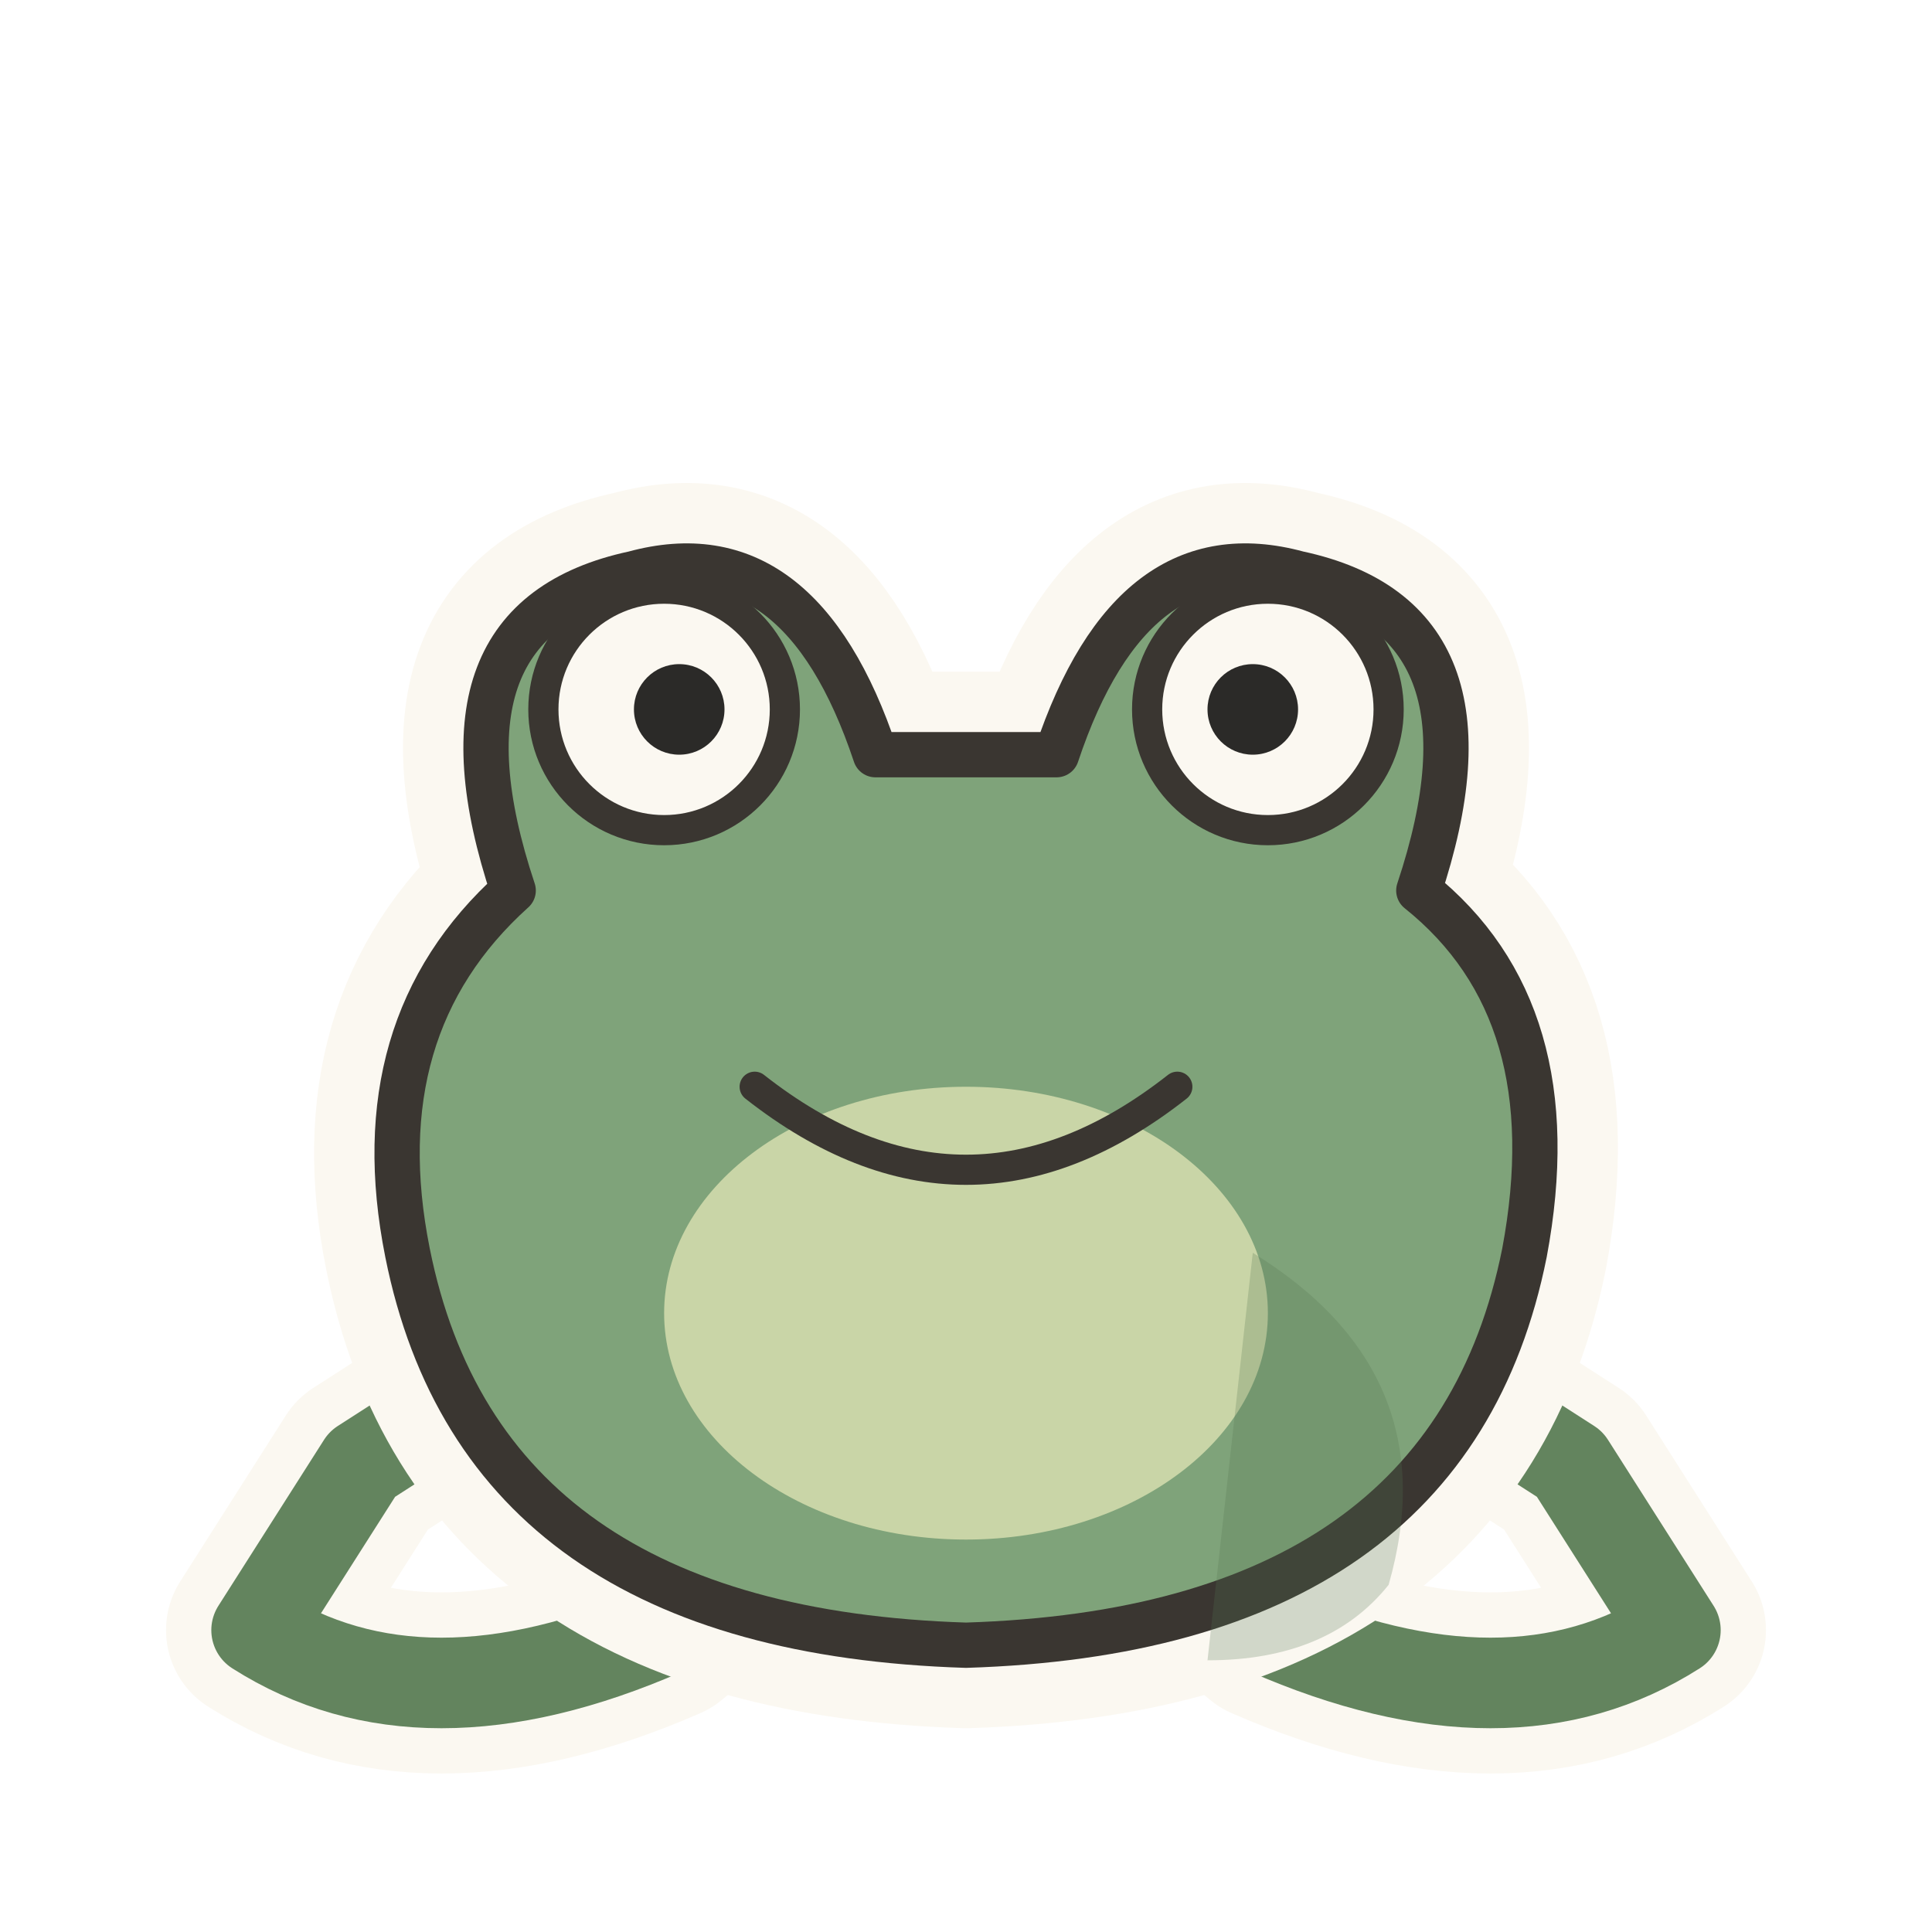
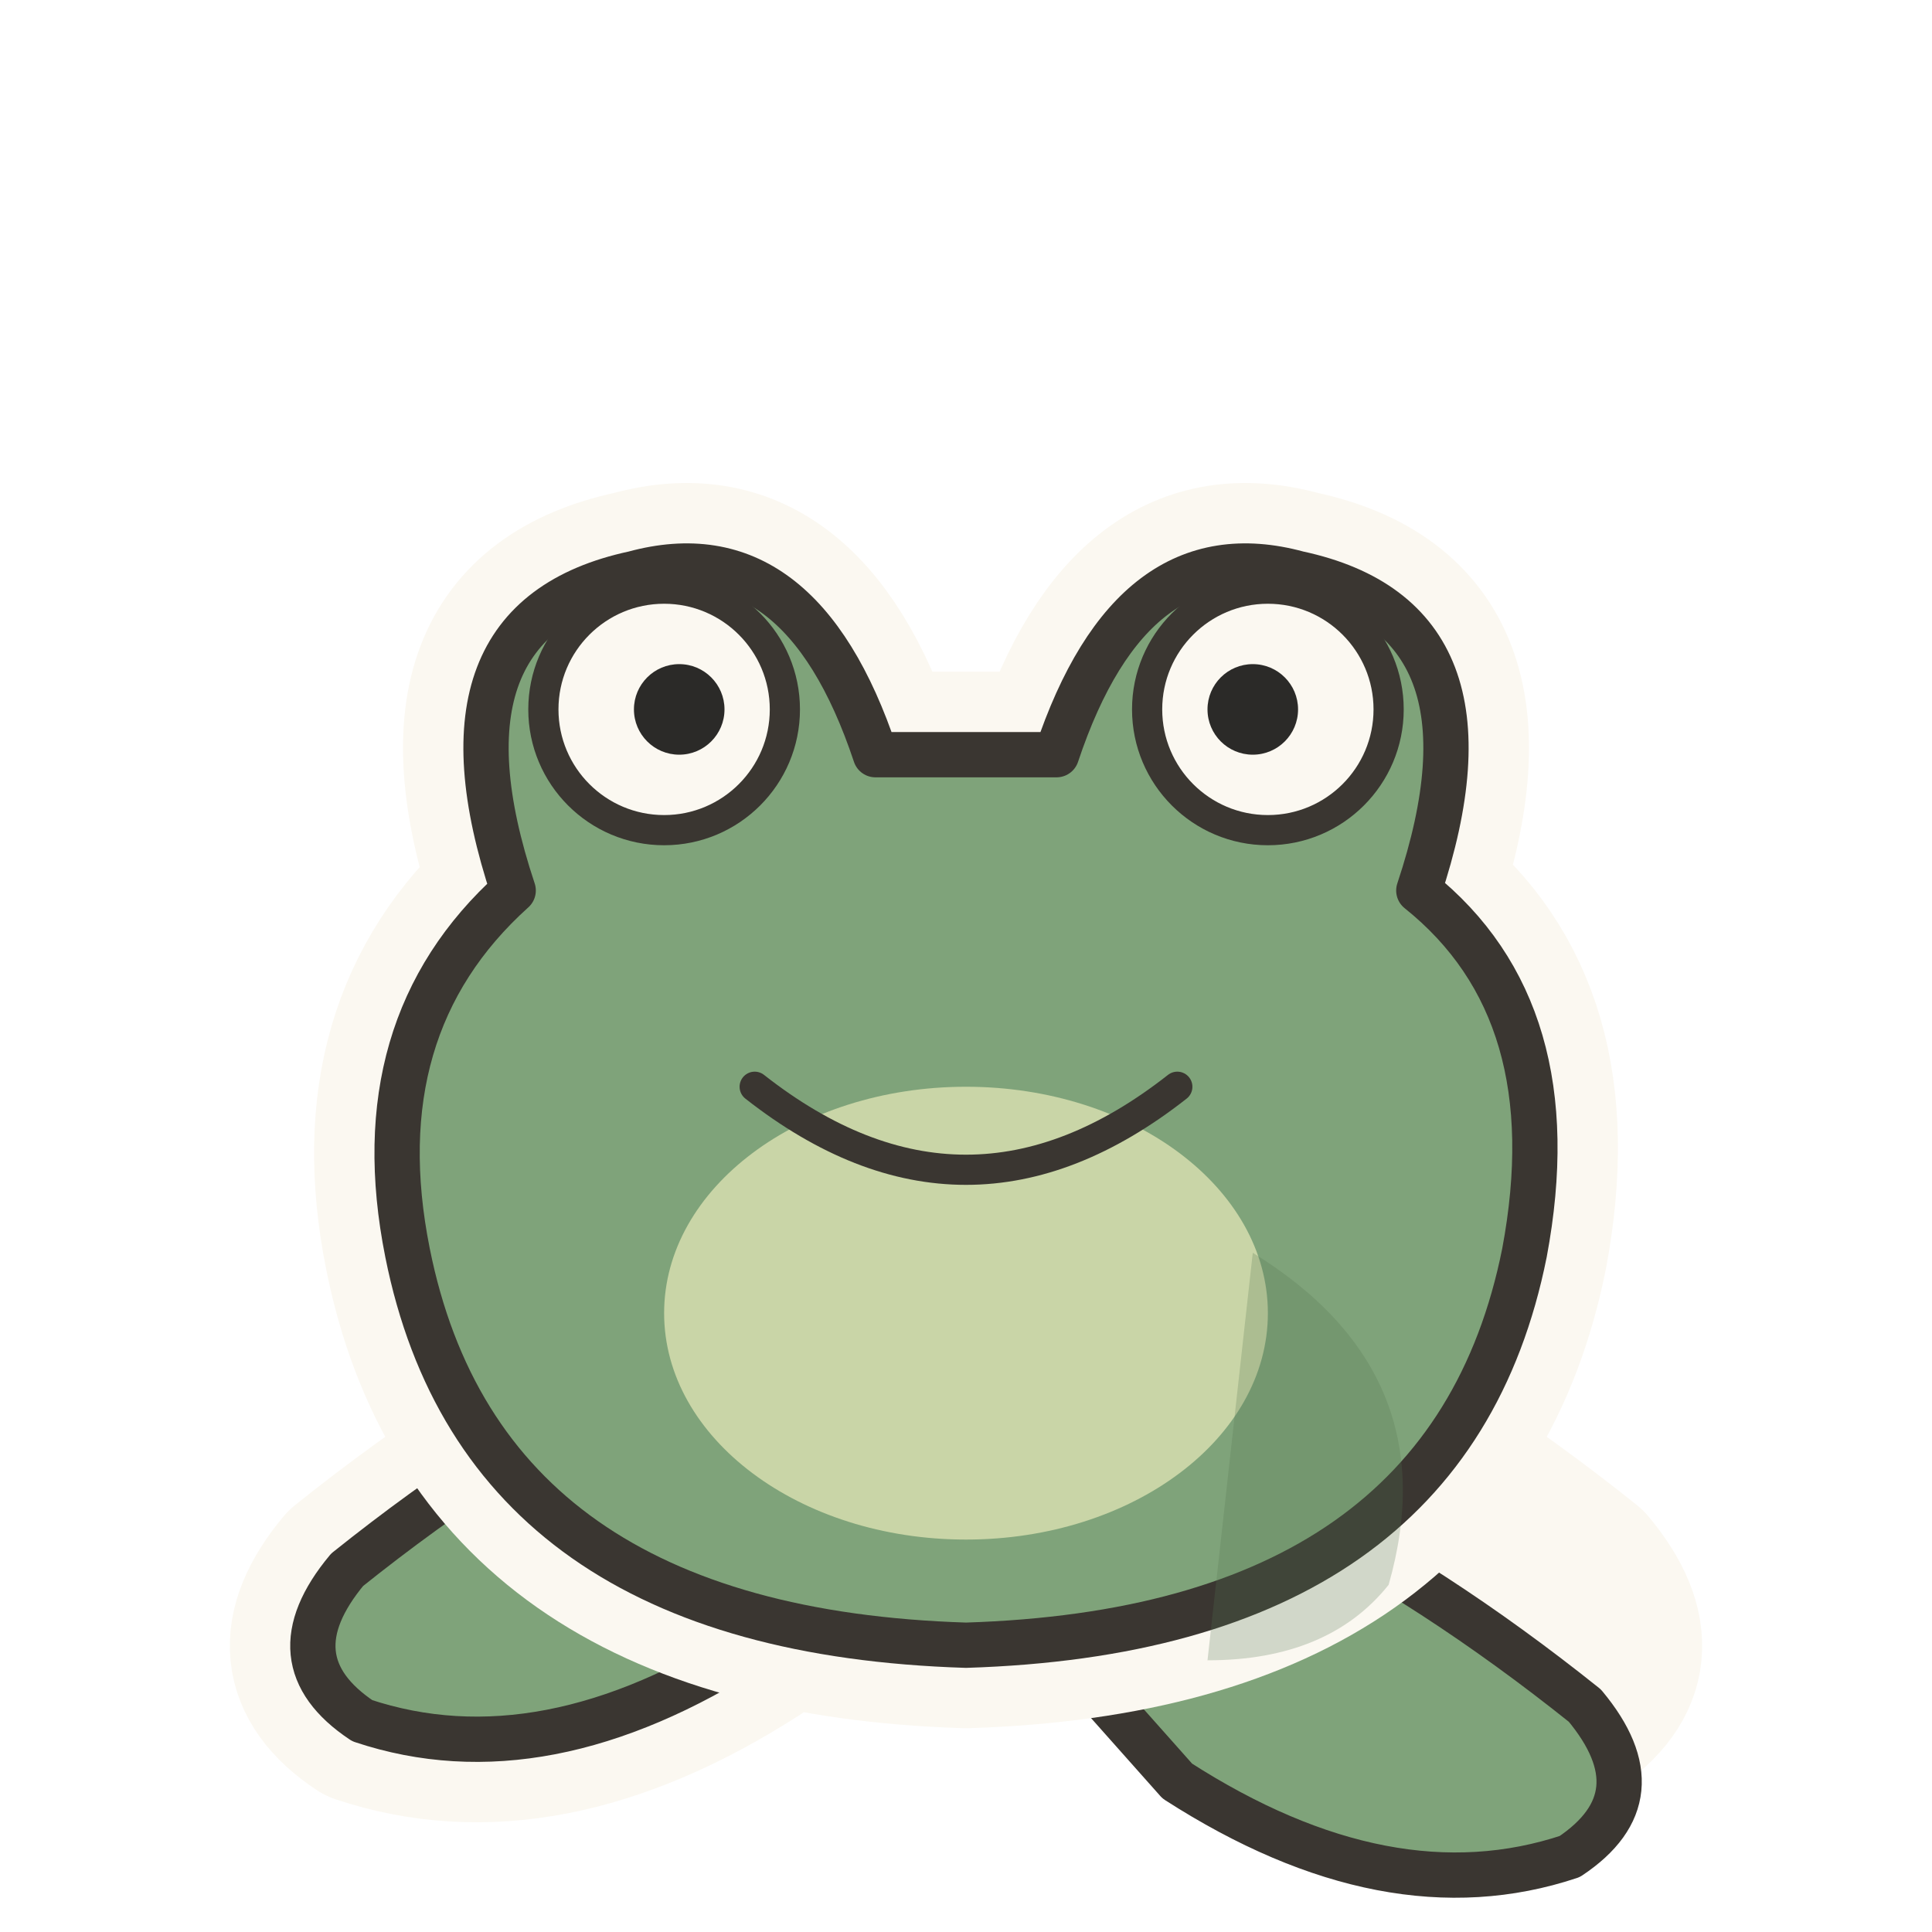
<svg xmlns="http://www.w3.org/2000/svg" viewBox="0 0 128 128" role="img" aria-labelledby="t d">
-   <path d="M38 88 24 97l-7 11q11 7 27 0l12-10m34-10 14 9 7 11q-11 7-27 0L72 98" fill="none" stroke="#fbf8f1" stroke-width="12" stroke-linecap="round" stroke-linejoin="round" />
-   <path d="M38 88 24 97l-7 11q11 7 27 0l12-10m34-10 14 9 7 11q-11 7-27 0L72 98" fill="none" stroke="#63845e" stroke-width="6" stroke-linecap="round" stroke-linejoin="round" />
+   <path d="M43 91q-10 5-20 13-5 6 1 10 12 4 26-5l8-9m27-9q10 5 20 13 5 6-1 10-12 4-26-5l-8-9Z" fill="#fbf8f1" stroke="#fbf8f1" stroke-width="11" stroke-linejoin="round" />
+   <path d="M43 91q-10 5-20 13-5 6 1 10 12 4 26-5l8-9m27 0q10 5 20 13 5 6-1 10-12 4-26-5l-8-9Z" fill="#7fa37a" stroke="#3a3631" stroke-width="3" stroke-linejoin="round" />
  <path d="M34 59Q28 41 42 38q11-3 16 12h12q5-15 16-12 14 3 8 21 10 8 7 24-5 25-37 26-32-1-37-26-3-15 7-24Z" fill="#fbf8f1" stroke="#fbf8f1" stroke-width="11" stroke-linejoin="round" />
  <path d="M34 59Q28 41 42 38q11-3 16 12h12q5-15 16-12 14 3 8 21 10 8 7 24-5 25-37 26-32-1-37-26-3-15 7-24Z" fill="#7fa37a" stroke="#3a3631" stroke-width="3" stroke-linejoin="round" />
  <ellipse cx="64" cy="87" rx="20" ry="15" fill="#c9d5a7" />
  <circle cx="44" cy="47" r="8" fill="#fbf8f1" stroke="#3a3631" stroke-width="2" />
  <circle cx="84" cy="47" r="8" fill="#fbf8f1" stroke="#3a3631" stroke-width="2" />
  <circle cx="45" cy="47" r="3" fill="#2b2a28" />
  <circle cx="83" cy="47" r="3" fill="#2b2a28" />
  <path d="M50 72q14 11 28 0" fill="none" stroke="#3a3631" stroke-width="2" stroke-linecap="round" />
  <path d="M83 83q13 8 9 22-4 5-12 5Z" fill="#55734f" opacity=".25" />
</svg>
